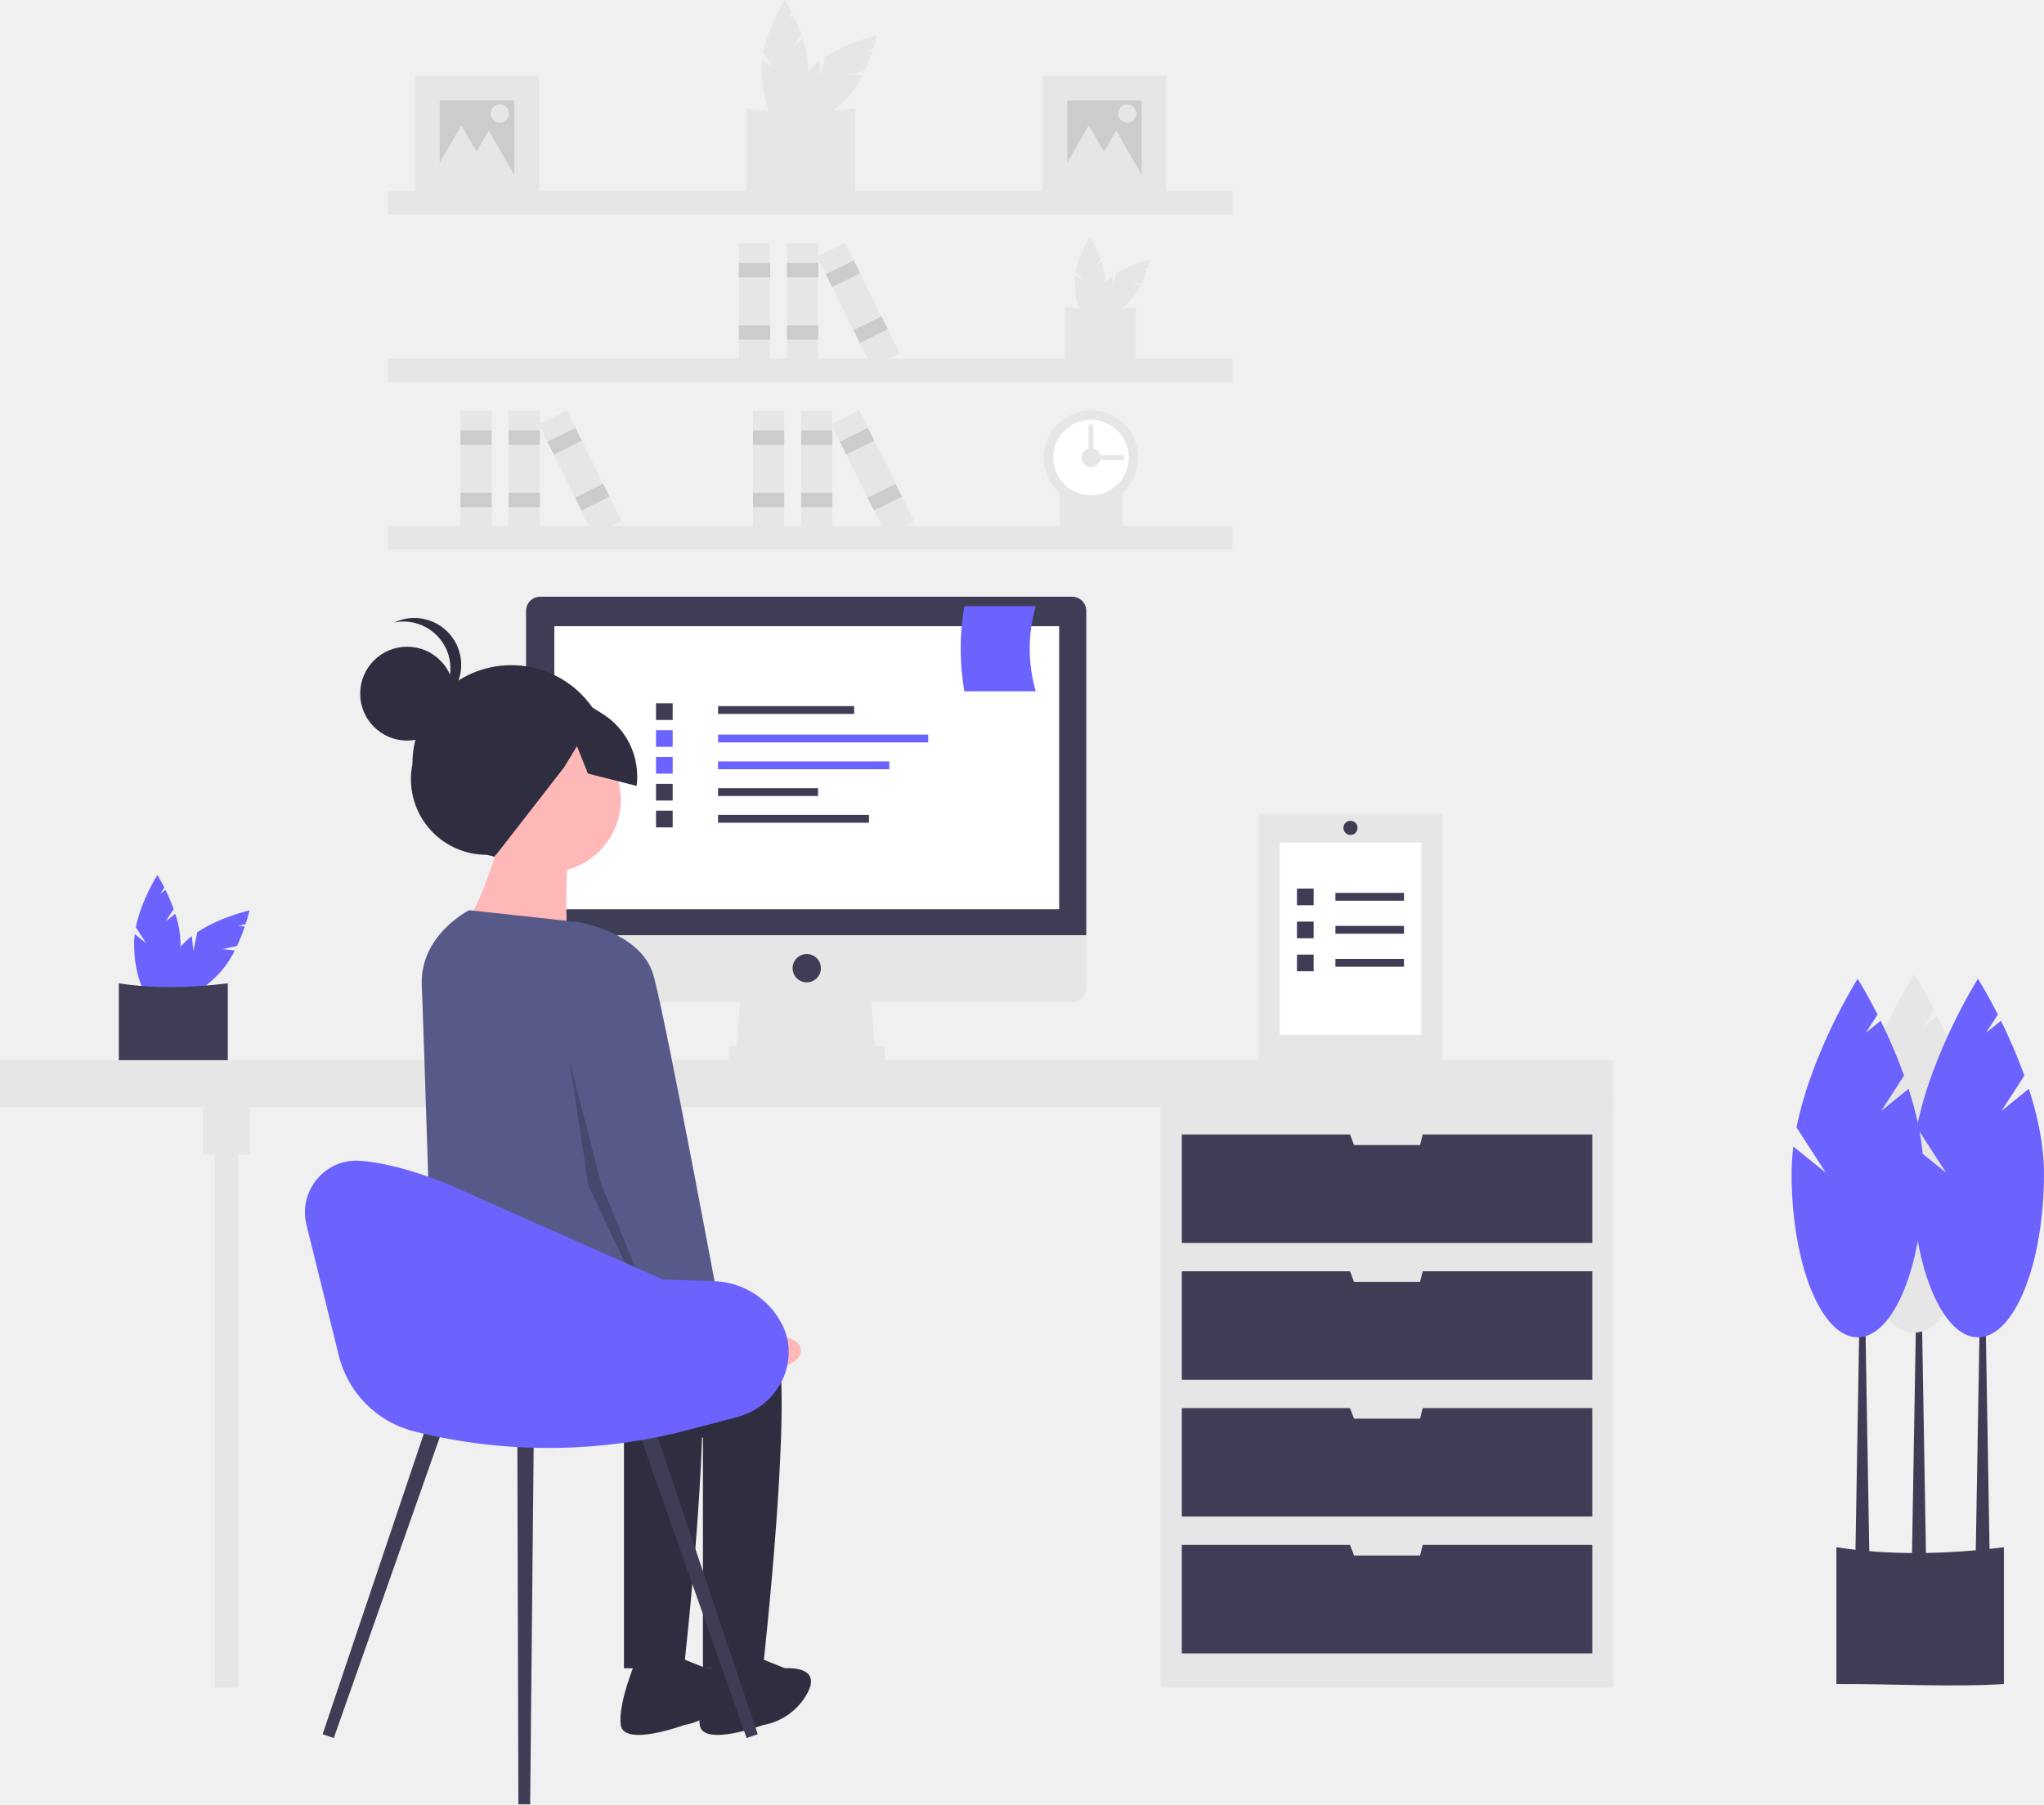
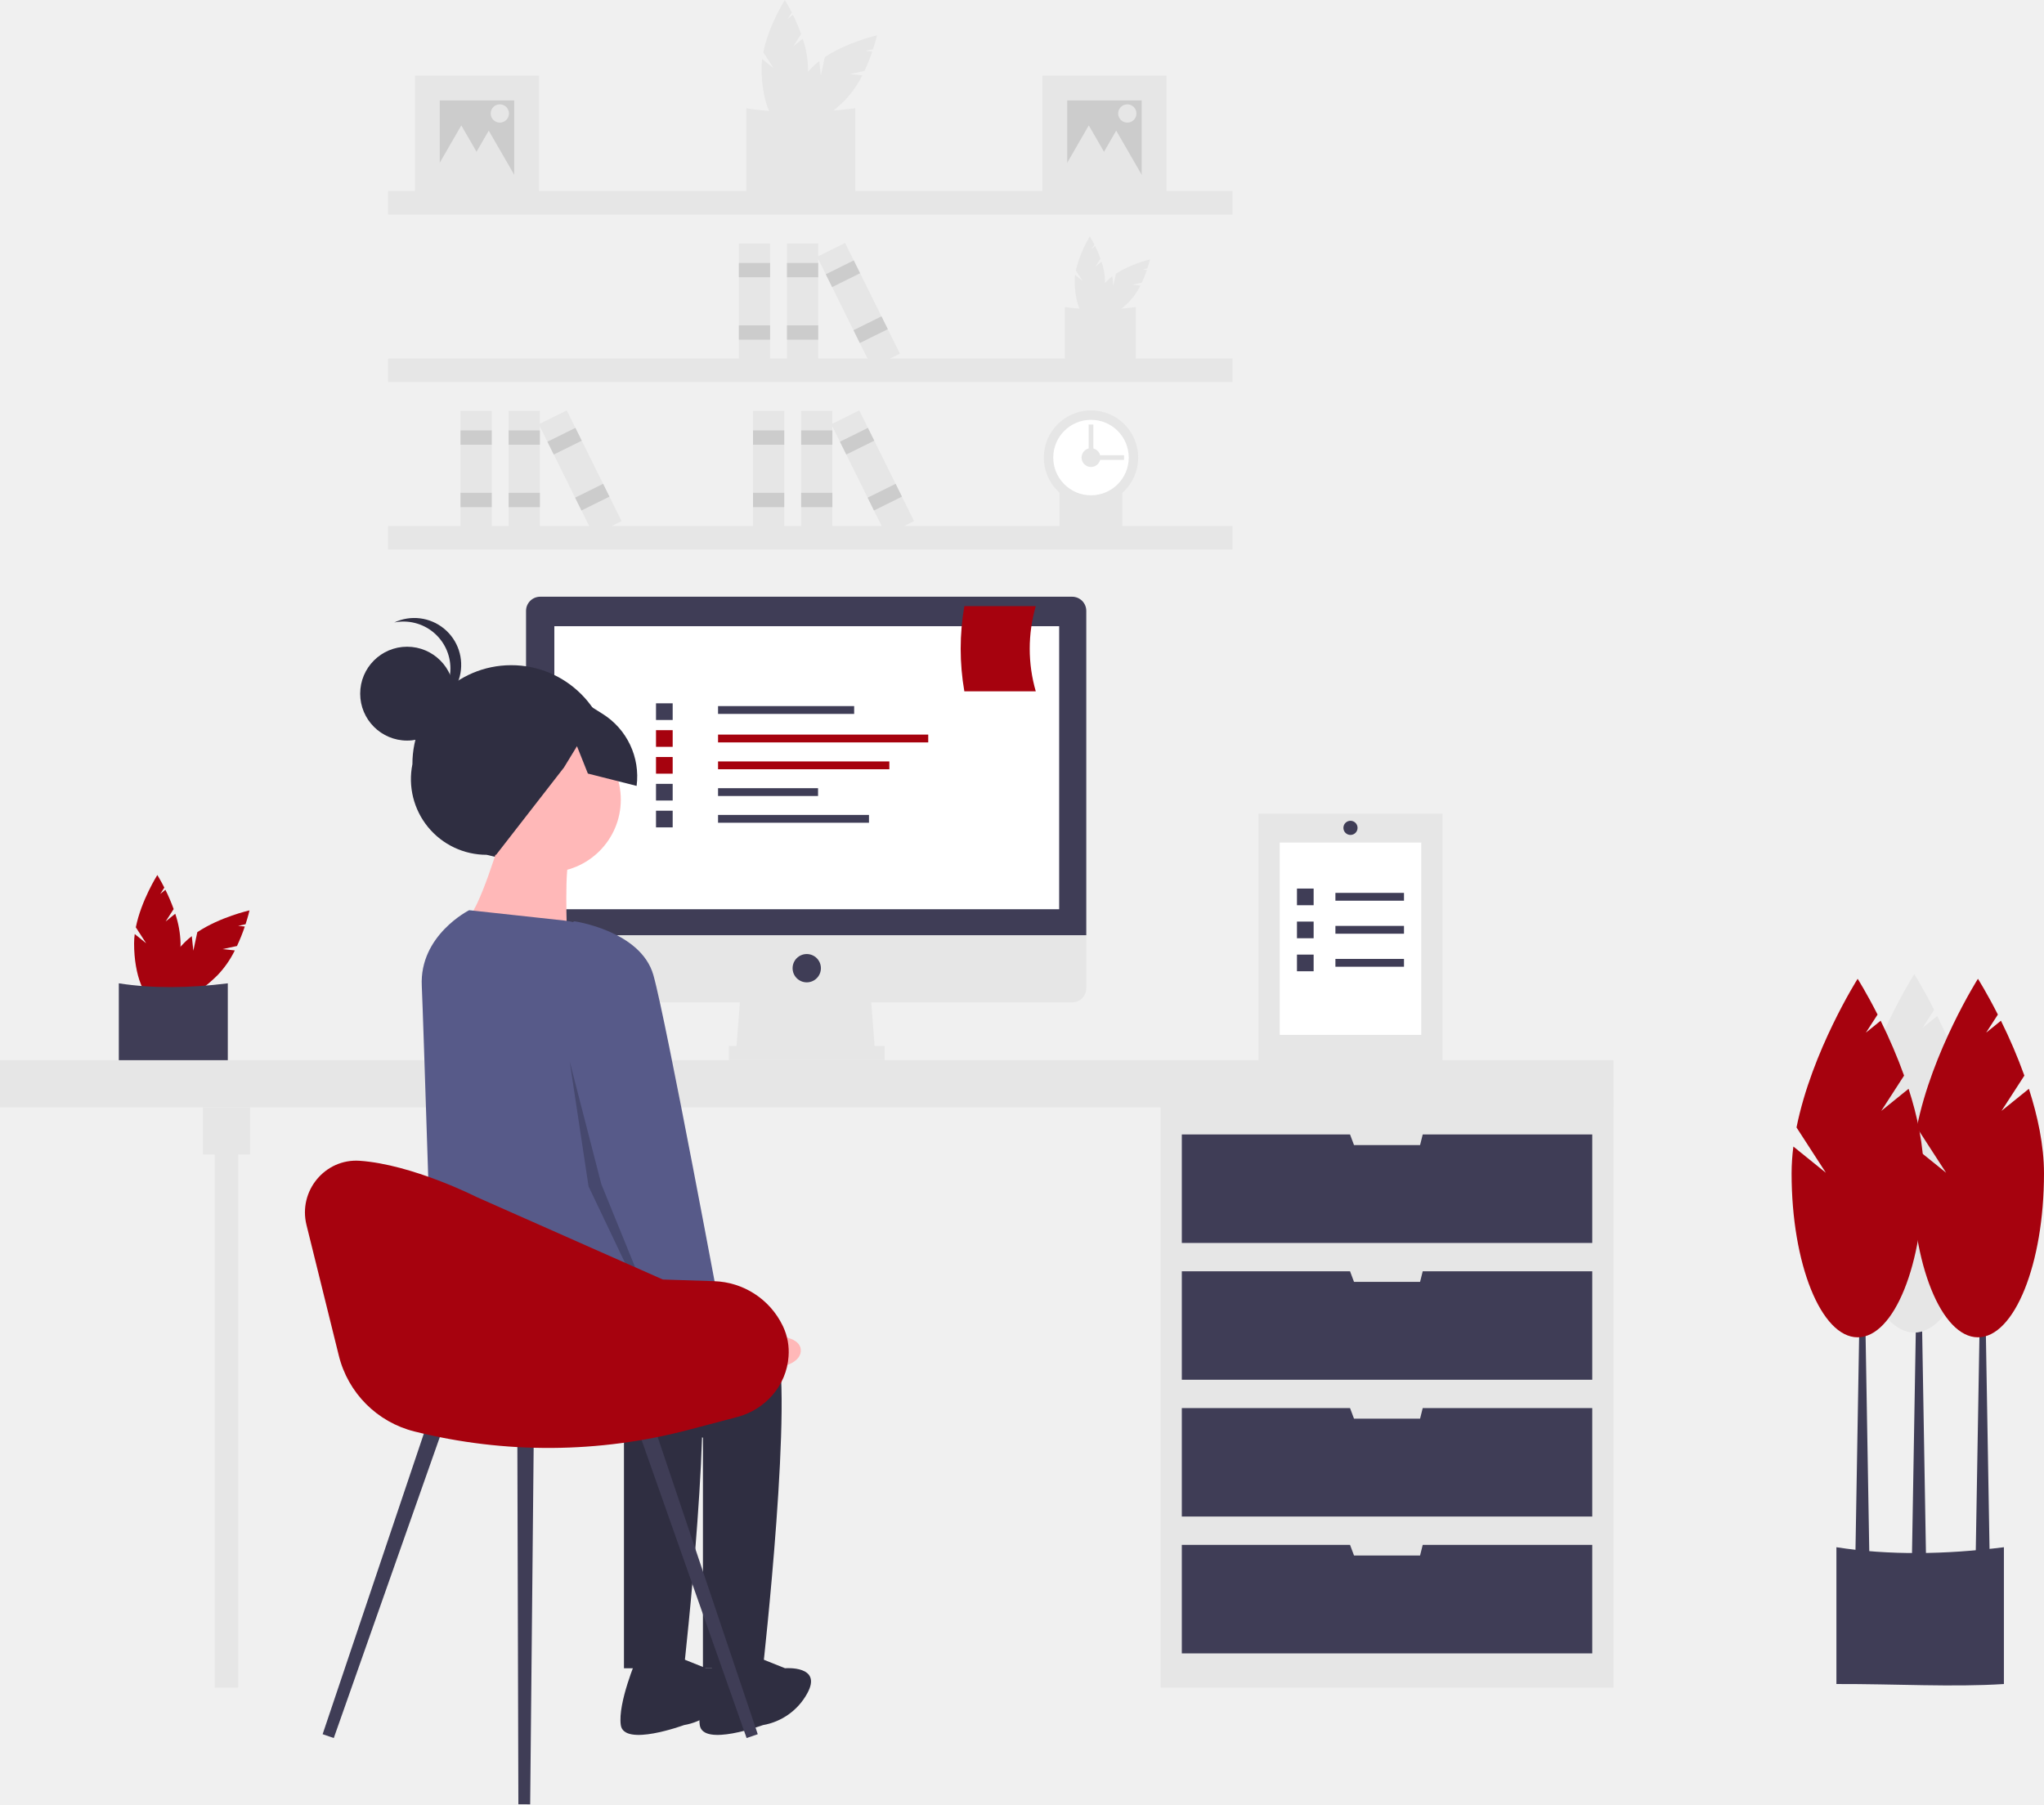
<svg xmlns="http://www.w3.org/2000/svg" id="ea61258a-e793-48f7-8624-3c5ca462ffd9" data-name="Layer 1" width="882.346" height="778.999" viewBox="0 0 882.346 778.999">
  <path d="M501.189,80.561l3.47-5.362a80.387,80.387,0,0,0-3.56-8.333l-2.244,1.812,1.776-2.745c-1.693-3.333-3.025-5.432-3.025-5.432s-6.958,10.965-9.283,22.575l4.452,6.881-4.929-3.981a32.522,32.522,0,0,0-.27,4.078c0,13.75,4.491,24.896,10.03,24.896s10.03-11.146,10.03-24.896a42.818,42.818,0,0,0-2.295-12.847Z" transform="translate(-158.8268 -60.50072)" fill="#e6e6e6" />
  <path d="M525.747,92.481l6.245-1.338a80.386,80.386,0,0,0,3.375-8.409l-2.868-.305,3.197-.685c1.159-3.554,1.702-5.98,1.702-5.98s-12.674,2.833-22.527,9.399l-1.717,8.014-.67-6.3a32.524,32.524,0,0,0-3.075,2.693c-9.722,9.722-14.429,20.779-10.512,24.696s14.974-.789,24.696-10.512a42.818,42.818,0,0,0,7.462-10.707Z" transform="translate(-158.8268 -60.50072)" fill="#e6e6e6" />
  <path d="M528.028,145.685c-14.481.926-30.26-.054-47.046,0V107.253c14.791,2.303,30.565,2.066,47.046,0Z" transform="translate(-158.8268 -60.50072)" fill="#e6e6e6" />
  <path d="M631.628,175.652l2.263-3.497a52.424,52.424,0,0,0-2.321-5.434l-1.463,1.182,1.158-1.79c-1.104-2.173-1.973-3.543-1.973-3.543a50.241,50.241,0,0,0-6.054,14.722l2.903,4.487-3.214-2.596a21.21,21.21,0,0,0-.176,2.66c0,8.967,2.928,16.236,6.541,16.236s6.541-7.269,6.541-16.236a27.923,27.923,0,0,0-1.496-8.378Z" transform="translate(-158.8268 -60.50072)" fill="#e6e6e6" />
  <path d="M647.644,183.426l4.073-.873a52.421,52.421,0,0,0,2.201-5.484l-1.87-.199,2.085-.447c.756-2.317,1.11-3.9,1.11-3.9a50.241,50.241,0,0,0-14.691,6.129l-1.12,5.226-.437-4.109a21.208,21.208,0,0,0-2.005,1.756c-6.34,6.34-9.41,13.551-6.855,16.105s9.765-.515,16.105-6.855a27.923,27.923,0,0,0,4.866-6.982Z" transform="translate(-158.8268 -60.50072)" fill="#e6e6e6" />
  <path d="M649.131,218.122c-9.444.604-19.734-.035-30.681,0v-25.063a110.584,110.584,0,0,0,30.681,0Z" transform="translate(-158.8268 -60.50072)" fill="#e6e6e6" />
  <path d="M643.3,292.399c-8.339.533-17.425-.031-27.091,0V270.268a97.647,97.647,0,0,0,27.091,0Z" transform="translate(-158.8268 -60.50072)" fill="#e6e6e6" />
  <rect x="167.508" y="82.481" width="364.547" height="10.183" fill="#e6e6e6" />
  <rect x="167.508" y="154.78" width="364.547" height="10.183" fill="#e6e6e6" />
  <rect x="167.508" y="227.078" width="364.547" height="10.183" fill="#e6e6e6" />
  <circle cx="470.958" cy="197.548" r="20.366" fill="#e6e6e6" />
  <circle cx="470.958" cy="197.548" r="16.293" fill="#fff" />
  <circle cx="470.958" cy="197.548" r="4.073" fill="#e6e6e6" />
  <rect x="634.876" y="249.902" width="2.037" height="16.293" transform="translate(735.1164 -438.3468) rotate(90)" fill="#e6e6e6" />
  <rect x="628.767" y="243.793" width="2.037" height="16.293" transform="translate(1100.743 443.3769) rotate(180)" fill="#e6e6e6" />
  <rect x="339.725" y="105.104" width="13.475" height="53.339" fill="#e6e6e6" />
  <rect x="339.725" y="113.526" width="13.475" height="6.176" fill="#ccc" />
  <rect x="339.725" y="140.476" width="13.475" height="6.176" fill="#ccc" />
  <rect x="318.951" y="105.104" width="13.475" height="53.339" fill="#e6e6e6" />
  <rect x="318.951" y="113.526" width="13.475" height="6.176" fill="#ccc" />
  <rect x="318.951" y="140.476" width="13.475" height="6.176" fill="#ccc" />
  <rect x="522.695" y="165.605" width="13.475" height="53.339" transform="translate(-189.1714 194.3656) rotate(-26.3396)" fill="#e6e6e6" />
  <rect x="515.969" y="175.601" width="13.475" height="6.176" transform="translate(-183.8419 189.9708) rotate(-26.3396)" fill="#ccc" />
  <rect x="527.926" y="199.753" width="13.475" height="6.176" transform="translate(-193.3166 197.7837) rotate(-26.3396)" fill="#ccc" />
  <rect x="219.567" y="177.403" width="13.475" height="53.339" fill="#e6e6e6" />
  <rect x="219.567" y="185.825" width="13.475" height="6.176" fill="#ccc" />
  <rect x="219.567" y="212.775" width="13.475" height="6.176" fill="#ccc" />
  <rect x="198.793" y="177.403" width="13.475" height="53.339" fill="#e6e6e6" />
  <rect x="198.793" y="185.825" width="13.475" height="6.176" fill="#ccc" />
  <rect x="198.793" y="212.775" width="13.475" height="6.176" fill="#ccc" />
  <rect x="402.537" y="237.903" width="13.475" height="53.339" transform="translate(-233.7244 148.5586) rotate(-26.3396)" fill="#e6e6e6" />
  <rect x="395.811" y="247.899" width="13.475" height="6.176" transform="translate(-228.3949 144.1638) rotate(-26.3396)" fill="#ccc" />
  <rect x="407.769" y="272.051" width="13.475" height="6.176" transform="translate(-237.8696 151.9768) rotate(-26.3396)" fill="#ccc" />
  <rect x="345.835" y="177.403" width="13.475" height="53.339" fill="#e6e6e6" />
  <rect x="345.835" y="185.825" width="13.475" height="6.176" fill="#ccc" />
  <rect x="345.835" y="212.775" width="13.475" height="6.176" fill="#ccc" />
  <rect x="325.061" y="177.403" width="13.475" height="53.339" fill="#e6e6e6" />
  <rect x="325.061" y="185.825" width="13.475" height="6.176" fill="#ccc" />
  <rect x="325.061" y="212.775" width="13.475" height="6.176" fill="#ccc" />
  <rect x="528.805" y="237.903" width="13.475" height="53.339" transform="translate(-220.6153 204.5824) rotate(-26.3396)" fill="#e6e6e6" />
  <rect x="522.079" y="247.899" width="13.475" height="6.176" transform="translate(-215.2858 200.1876) rotate(-26.3396)" fill="#ccc" />
  <rect x="534.036" y="272.051" width="13.475" height="6.176" transform="translate(-224.7604 208.0006) rotate(-26.3396)" fill="#ccc" />
  <rect x="449.987" y="32.646" width="53.556" height="53.556" fill="#e6e6e6" />
  <rect x="460.699" y="43.357" width="32.134" height="32.134" fill="#ccc" />
  <polygon points="470 54.143 476.814 65.944 483.627 77.745 470 77.745 456.373 77.745 463.187 65.944 470 54.143" fill="#e6e6e6" />
  <polygon points="481.839 56.398 488.653 68.199 495.466 80 481.839 80 468.212 80 475.026 68.199 481.839 56.398" fill="#e6e6e6" />
  <circle cx="486.631" cy="48.994" r="3.946" fill="#e6e6e6" />
  <rect x="179.123" y="32.646" width="53.556" height="53.556" fill="#e6e6e6" />
  <rect x="189.834" y="43.357" width="32.134" height="32.134" fill="#ccc" />
  <polygon points="199.136 54.143 205.949 65.944 212.763 77.745 199.136 77.745 185.509 77.745 192.322 65.944 199.136 54.143" fill="#e6e6e6" />
  <polygon points="210.975 56.398 217.788 68.199 224.601 80 210.975 80 197.348 80 204.161 68.199 210.975 56.398" fill="#e6e6e6" />
  <circle cx="215.766" cy="48.994" r="3.946" fill="#e6e6e6" />
-   <path d="M230.324,458.345l3.47-5.362a80.387,80.387,0,0,0-3.56-8.333l-2.244,1.812,1.776-2.745c-1.693-3.333-3.025-5.432-3.025-5.432s-6.958,10.965-9.283,22.575l4.452,6.881-4.929-3.981a32.524,32.524,0,0,0-.27,4.078c0,13.75,4.491,24.896,10.03,24.896s10.03-11.146,10.03-24.896a42.818,42.818,0,0,0-2.295-12.847Z" transform="translate(-158.8268 -60.50072)" fill="#6c63ff" />
-   <path d="M254.882,470.266l6.245-1.338a80.386,80.386,0,0,0,3.375-8.409l-2.868-.305,3.197-.685c1.159-3.554,1.702-5.98,1.702-5.98s-12.674,2.833-22.527,9.399l-1.717,8.014-.67-6.3a32.524,32.524,0,0,0-3.075,2.693c-9.722,9.722-14.429,20.779-10.512,24.696s14.974-.789,24.696-10.512a42.818,42.818,0,0,0,7.462-10.707Z" transform="translate(-158.8268 -60.50072)" fill="#6c63ff" />
+   <path d="M230.324,458.345l3.47-5.362a80.387,80.387,0,0,0-3.56-8.333l-2.244,1.812,1.776-2.745c-1.693-3.333-3.025-5.432-3.025-5.432s-6.958,10.965-9.283,22.575l4.452,6.881-4.929-3.981a32.524,32.524,0,0,0-.27,4.078c0,13.75,4.491,24.896,10.03,24.896s10.03-11.146,10.03-24.896a42.818,42.818,0,0,0-2.295-12.847Z" transform="translate(-158.8268 -60.50072)" fill="#a6020e" />
+   <path d="M254.882,470.266l6.245-1.338a80.386,80.386,0,0,0,3.375-8.409l-2.868-.305,3.197-.685c1.159-3.554,1.702-5.98,1.702-5.98s-12.674,2.833-22.527,9.399l-1.717,8.014-.67-6.3a32.524,32.524,0,0,0-3.075,2.693c-9.722,9.722-14.429,20.779-10.512,24.696s14.974-.789,24.696-10.512a42.818,42.818,0,0,0,7.462-10.707Z" transform="translate(-158.8268 -60.50072)" fill="#a6020e" />
  <path d="M257.163,523.469c-14.481.926-30.26-.054-47.046,0V485.038c14.791,2.303,30.565,2.066,47.046,0Z" transform="translate(-158.8268 -60.50072)" fill="#3f3d56" />
  <rect x="500.998" y="475.031" width="195.511" height="253.554" fill="#e6e6e6" />
  <rect x="92.664" y="488.269" width="10.183" height="240.316" fill="#e6e6e6" />
  <rect y="457.72" width="696.509" height="20.366" fill="#e6e6e6" />
  <rect x="87.573" y="478.086" width="20.366" height="20.366" fill="#e6e6e6" />
  <polygon points="614.155 489.796 613.009 494.379 584.497 494.379 582.779 489.796 510.162 489.796 510.162 536.638 687.344 536.638 687.344 489.796 614.155 489.796" fill="#3f3d56" />
  <polygon points="614.155 548.857 613.009 553.439 584.497 553.439 582.779 548.857 510.162 548.857 510.162 595.698 687.344 595.698 687.344 548.857 614.155 548.857" fill="#3f3d56" />
  <polygon points="614.155 607.918 613.009 612.5 584.497 612.5 582.779 607.918 510.162 607.918 510.162 654.759 687.344 654.759 687.344 607.918 614.155 607.918" fill="#3f3d56" />
  <polygon points="614.155 666.979 613.009 671.561 584.497 671.561 582.779 666.979 510.162 666.979 510.162 713.82 687.344 713.82 687.344 666.979 614.155 666.979" fill="#3f3d56" />
  <polygon points="377.785 454.665 317.706 454.665 319.742 428.19 375.748 428.19 377.785 454.665" fill="#e6e6e6" />
  <rect x="314.651" y="451.611" width="67.207" height="6.11" fill="#e6e6e6" />
  <path d="M621.639,318.128H392.015a6.11,6.11,0,0,0-6.11,6.11V464.252H627.748V324.237A6.11,6.11,0,0,0,621.639,318.128Z" transform="translate(-158.8268 -60.50072)" fill="#3f3d56" />
  <path d="M385.905,464.252V487.163a6.11,6.11,0,0,0,6.11,6.11h229.624a6.11,6.11,0,0,0,6.11-6.11V464.252Z" transform="translate(-158.8268 -60.50072)" fill="#e6e6e6" />
  <rect x="239.298" y="270.355" width="217.914" height="122.195" fill="#fff" />
  <circle cx="348.254" cy="418.007" r="6.11" fill="#3f3d56" />
  <path d="M1023.862,787.558c-22.254,1.424-46.502-.083-72.298,0V728.498c22.731,3.539,46.971,3.175,72.298,0Z" transform="translate(-158.8268 -60.50072)" fill="#3f3d56" />
  <polygon points="831.432 673.3 825.322 673.3 827.359 553.949 829.395 553.949 831.432 673.3" fill="#3f3d56" />
  <polygon points="858.926 674.107 852.816 674.107 854.853 554.755 856.889 554.755 858.926 674.107" fill="#3f3d56" />
  <polygon points="806.993 674.107 800.883 674.107 802.92 554.755 804.956 554.755 806.993 674.107" fill="#3f3d56" />
  <path d="M995.35,538.078l9.863-15.242a228.514,228.514,0,0,0-10.119-23.687l-6.378,5.151,5.05-7.804c-4.813-9.473-8.599-15.442-8.599-15.442s-19.78,31.17-26.389,64.173L971.435,564.786l-14.011-11.317a92.452,92.452,0,0,0-.769,11.593c0,39.086,12.765,70.771,28.512,70.771s28.512-31.685,28.512-70.771c0-12.117-2.741-24.794-6.523-36.521Z" transform="translate(-158.8268 -60.50072)" fill="#e6e6e6" />
-   <path d="M1022.844,540.114l9.863-15.242a228.515,228.515,0,0,0-10.119-23.687l-6.378,5.151,5.05-7.804c-4.813-9.473-8.599-15.442-8.599-15.442s-19.78,31.17-26.389,64.173l12.656,19.56-14.011-11.317a92.452,92.452,0,0,0-.769,11.593c0,39.086,12.765,70.771,28.512,70.771s28.512-31.685,28.512-70.771c0-12.117-2.741-24.794-6.523-36.521Z" transform="translate(-158.8268 -60.50072)" fill="#6c63ff" />
-   <path d="M970.911,540.114l9.863-15.242a228.517,228.517,0,0,0-10.119-23.687l-6.378,5.151,5.05-7.804c-4.812-9.473-8.599-15.442-8.599-15.442s-19.78,31.17-26.389,64.173l12.656,19.56-14.011-11.317a92.452,92.452,0,0,0-.769,11.593c0,39.086,12.765,70.771,28.512,70.771s28.512-31.685,28.512-70.771c0-12.117-2.741-24.794-6.523-36.521Z" transform="translate(-158.8268 -60.50072)" fill="#6c63ff" />
+   <path d="M1022.844,540.114l9.863-15.242a228.515,228.515,0,0,0-10.119-23.687l-6.378,5.151,5.05-7.804c-4.813-9.473-8.599-15.442-8.599-15.442s-19.78,31.17-26.389,64.173l12.656,19.56-14.011-11.317a92.452,92.452,0,0,0-.769,11.593c0,39.086,12.765,70.771,28.512,70.771s28.512-31.685,28.512-70.771c0-12.117-2.741-24.794-6.523-36.521Z" transform="translate(-158.8268 -60.50072)" fill="#a6020e" />
+   <path d="M970.911,540.114l9.863-15.242a228.517,228.517,0,0,0-10.119-23.687l-6.378,5.151,5.05-7.804c-4.812-9.473-8.599-15.442-8.599-15.442s-19.78,31.17-26.389,64.173l12.656,19.56-14.011-11.317a92.452,92.452,0,0,0-.769,11.593c0,39.086,12.765,70.771,28.512,70.771s28.512-31.685,28.512-70.771c0-12.117-2.741-24.794-6.523-36.521Z" transform="translate(-158.8268 -60.50072)" fill="#a6020e" />
  <rect x="309.964" y="304.848" width="58.756" height="3.373" fill="#3f3d56" />
-   <rect x="309.964" y="317.151" width="90.732" height="3.373" fill="#6c63ff" />
-   <rect x="309.964" y="328.742" width="73.945" height="3.373" fill="#6c63ff" />
+   <rect x="309.964" y="317.151" width="90.732" height="3.373" fill="#a6020e" />
+   <rect x="309.964" y="328.742" width="73.945" height="3.373" fill="#a6020e" />
  <rect x="309.964" y="340.29" width="43.168" height="3.373" fill="#3f3d56" />
  <rect x="309.964" y="351.837" width="65.151" height="3.373" fill="#3f3d56" />
  <rect x="283.184" y="303.649" width="7.195" height="7.195" fill="#3f3d56" />
-   <rect x="283.184" y="315.24" width="7.195" height="7.195" fill="#6c63ff" />
-   <rect x="283.184" y="326.831" width="7.195" height="7.195" fill="#6c63ff" />
+   <rect x="283.184" y="315.24" width="7.195" height="7.195" fill="#a6020e" />
+   <rect x="283.184" y="326.831" width="7.195" height="7.195" fill="#a6020e" />
  <rect x="283.184" y="338.423" width="7.195" height="7.195" fill="#3f3d56" />
  <rect x="283.184" y="350.014" width="7.195" height="7.195" fill="#3f3d56" />
-   <path d="M605.942,358.963H575.109a107.84,107.84,0,0,1,0-36.763h30.833A66.148,66.148,0,0,0,605.942,358.963Z" transform="translate(-158.8268 -60.50072)" fill="#6c63ff" />
+   <path d="M605.942,358.963H575.109a107.84,107.84,0,0,1,0-36.763h30.833A66.148,66.148,0,0,0,605.942,358.963Z" transform="translate(-158.8268 -60.50072)" fill="#a6020e" />
  <path d="M381.591,432.645l-12.685-3.092a32.657,32.657,0,0,1-32.051-39.124v0a42.685,42.685,0,0,1,42.631-42.738h0a42.685,42.685,0,0,1,42.738,42.631v0C429.417,415.35,406.891,438.812,381.591,432.645Z" transform="translate(-158.8268 -60.50072)" fill="#2f2e41" />
  <circle cx="236.62" cy="345.243" r="31.364" fill="#ffb8b8" />
  <path d="M374.992,422.108s-9.545,32.727-15,35.455,43.636,6.818,43.636,6.818-1.364-31.364,1.364-34.091S374.992,422.108,374.992,422.108Z" transform="translate(-158.8268 -60.50072)" fill="#ffb8b8" />
  <path d="M424.083,623.926s61.364-5.455,69.546,15S488.174,780.745,488.174,780.745H462.265V681.199s-110.472-31.402-110.472-42.311S424.083,623.926,424.083,623.926Z" transform="translate(-158.8268 -60.50072)" fill="#2f2e41" />
  <path d="M484.083,775.29l13.636,5.455s16.364-1.364,9.545,10.909A27.004,27.004,0,0,1,488.174,805.29s-25.909,9.545-27.273,0,6.818-28.636,6.818-28.636Z" transform="translate(-158.8268 -60.50072)" fill="#2f2e41" />
  <path d="M389.992,623.926s61.364-5.455,69.546,15S454.083,780.745,454.083,780.745H428.174V681.199s-78.418-18.164-78.418-29.073c0-5.125-5.343-31.171,4.073-36.658C364.457,609.274,389.992,623.926,389.992,623.926Z" transform="translate(-158.8268 -60.50072)" fill="#2f2e41" />
  <path d="M449.992,775.29l13.636,5.455s16.364-1.364,9.545,10.909A27.004,27.004,0,0,1,454.083,805.29s-25.909,9.545-27.273,0,6.818-28.636,6.818-28.636Z" transform="translate(-158.8268 -60.50072)" fill="#2f2e41" />
  <path d="M361.356,453.471l40.98,4.454a30.182,30.182,0,0,1,26.269,23.767L444.538,557.108s5.455,75-5.455,79.091-25.909-16.364-46.364-13.636-47.046,8.864-47.046,8.864S341.451,497.179,340.901,486.199C339.801,464.248,361.356,453.471,361.356,453.471Z" transform="translate(-158.8268 -60.50072)" fill="#575a89" />
  <path d="M458.427,627.823l16.824,9.908s30.183-4.331,29.241,6.278-33.889,8.559-33.889,8.559l-20.275-12.493Z" transform="translate(-158.8268 -60.50072)" fill="#ffb8b8" />
  <circle cx="175.743" cy="299.475" r="20.26" fill="#2f2e41" />
  <path d="M353.263,349.085a20.25,20.25,0,0,0-24.247-19.836,20.25,20.25,0,1,1,12.63,38.165A20.243,20.243,0,0,0,353.263,349.085Z" transform="translate(-158.8268 -60.50072)" fill="#2f2e41" />
  <path d="M370.643,360.575l27.313-5.029,21.005,13.165a31.863,31.863,0,0,1,14.678,31.095l-21.037-5.332-4.711-11.812-5.61,9.196-29.334,37.75-16.47-10.488-14.683-23.009Z" transform="translate(-158.8268 -60.50072)" fill="#2f2e41" />
  <path d="M393.136,465.071l13.636-6.818s28.636,4.091,34.091,23.182,30,151.364,30,151.364L447.681,643.708l-32.727-80.455Z" transform="translate(-158.8268 -60.50072)" fill="#575a89" />
  <polygon points="245.917 458.23 259.565 511.205 283.767 570.701 282.928 572.761 254.063 512.199 245.917 458.23" opacity="0.2" />
  <polygon points="144.084 750.379 139.271 748.721 185.896 610.231 192.636 612.553 144.084 750.379" fill="#3f3d56" />
  <polygon points="322.291 750.379 327.105 748.721 280.479 610.231 273.74 612.553 322.291 750.379" fill="#3f3d56" />
  <polygon points="223.77 778.981 228.861 778.999 230.443 617.107 223.315 617.082 223.77 778.981" fill="#3f3d56" />
-   <path d="M291.127,589.357l13.966,56.445a44.826,44.826,0,0,0,32.642,32.721l0,0a238.26,238.26,0,0,0,118.547-.764l20.851-5.499c12.116-3.195,21.227-13.601,22.089-26.101a25.685,25.685,0,0,0-2.323-12.872q-.122-.26-.246-.515a34.064,34.064,0,0,0-29.598-19.138l-22.089-.713L364.521,577.282s-27.667-14.053-50.412-15.626C299.089,560.617,287.51,574.741,291.127,589.357Z" transform="translate(-158.8268 -60.50072)" fill="#6c63ff" />
+   <path d="M291.127,589.357l13.966,56.445a44.826,44.826,0,0,0,32.642,32.721l0,0a238.26,238.26,0,0,0,118.547-.764l20.851-5.499c12.116-3.195,21.227-13.601,22.089-26.101a25.685,25.685,0,0,0-2.323-12.872q-.122-.26-.246-.515a34.064,34.064,0,0,0-29.598-19.138l-22.089-.713L364.521,577.282s-27.667-14.053-50.412-15.626C299.089,560.617,287.51,574.741,291.127,589.357Z" transform="translate(-158.8268 -60.50072)" fill="#a6020e" />
  <rect x="543.257" y="351.309" width="79.426" height="107.939" fill="#e6e6e6" />
  <rect x="552.421" y="363.764" width="61.097" height="83.03" fill="#fff" />
  <rect x="576.467" y="385.492" width="29.602" height="3.373" fill="#3f3d56" />
  <rect x="559.87" y="383.625" width="7.195" height="7.195" fill="#3f3d56" />
  <rect x="576.467" y="399.748" width="29.602" height="3.373" fill="#3f3d56" />
  <rect x="559.87" y="397.881" width="7.195" height="7.195" fill="#3f3d56" />
  <rect x="576.467" y="414.004" width="29.602" height="3.373" fill="#3f3d56" />
  <rect x="559.87" y="412.137" width="7.195" height="7.195" fill="#3f3d56" />
  <rect x="579.915" y="354.364" width="6.11" height="6.11" rx="3.055" fill="#3f3d56" />
</svg>
